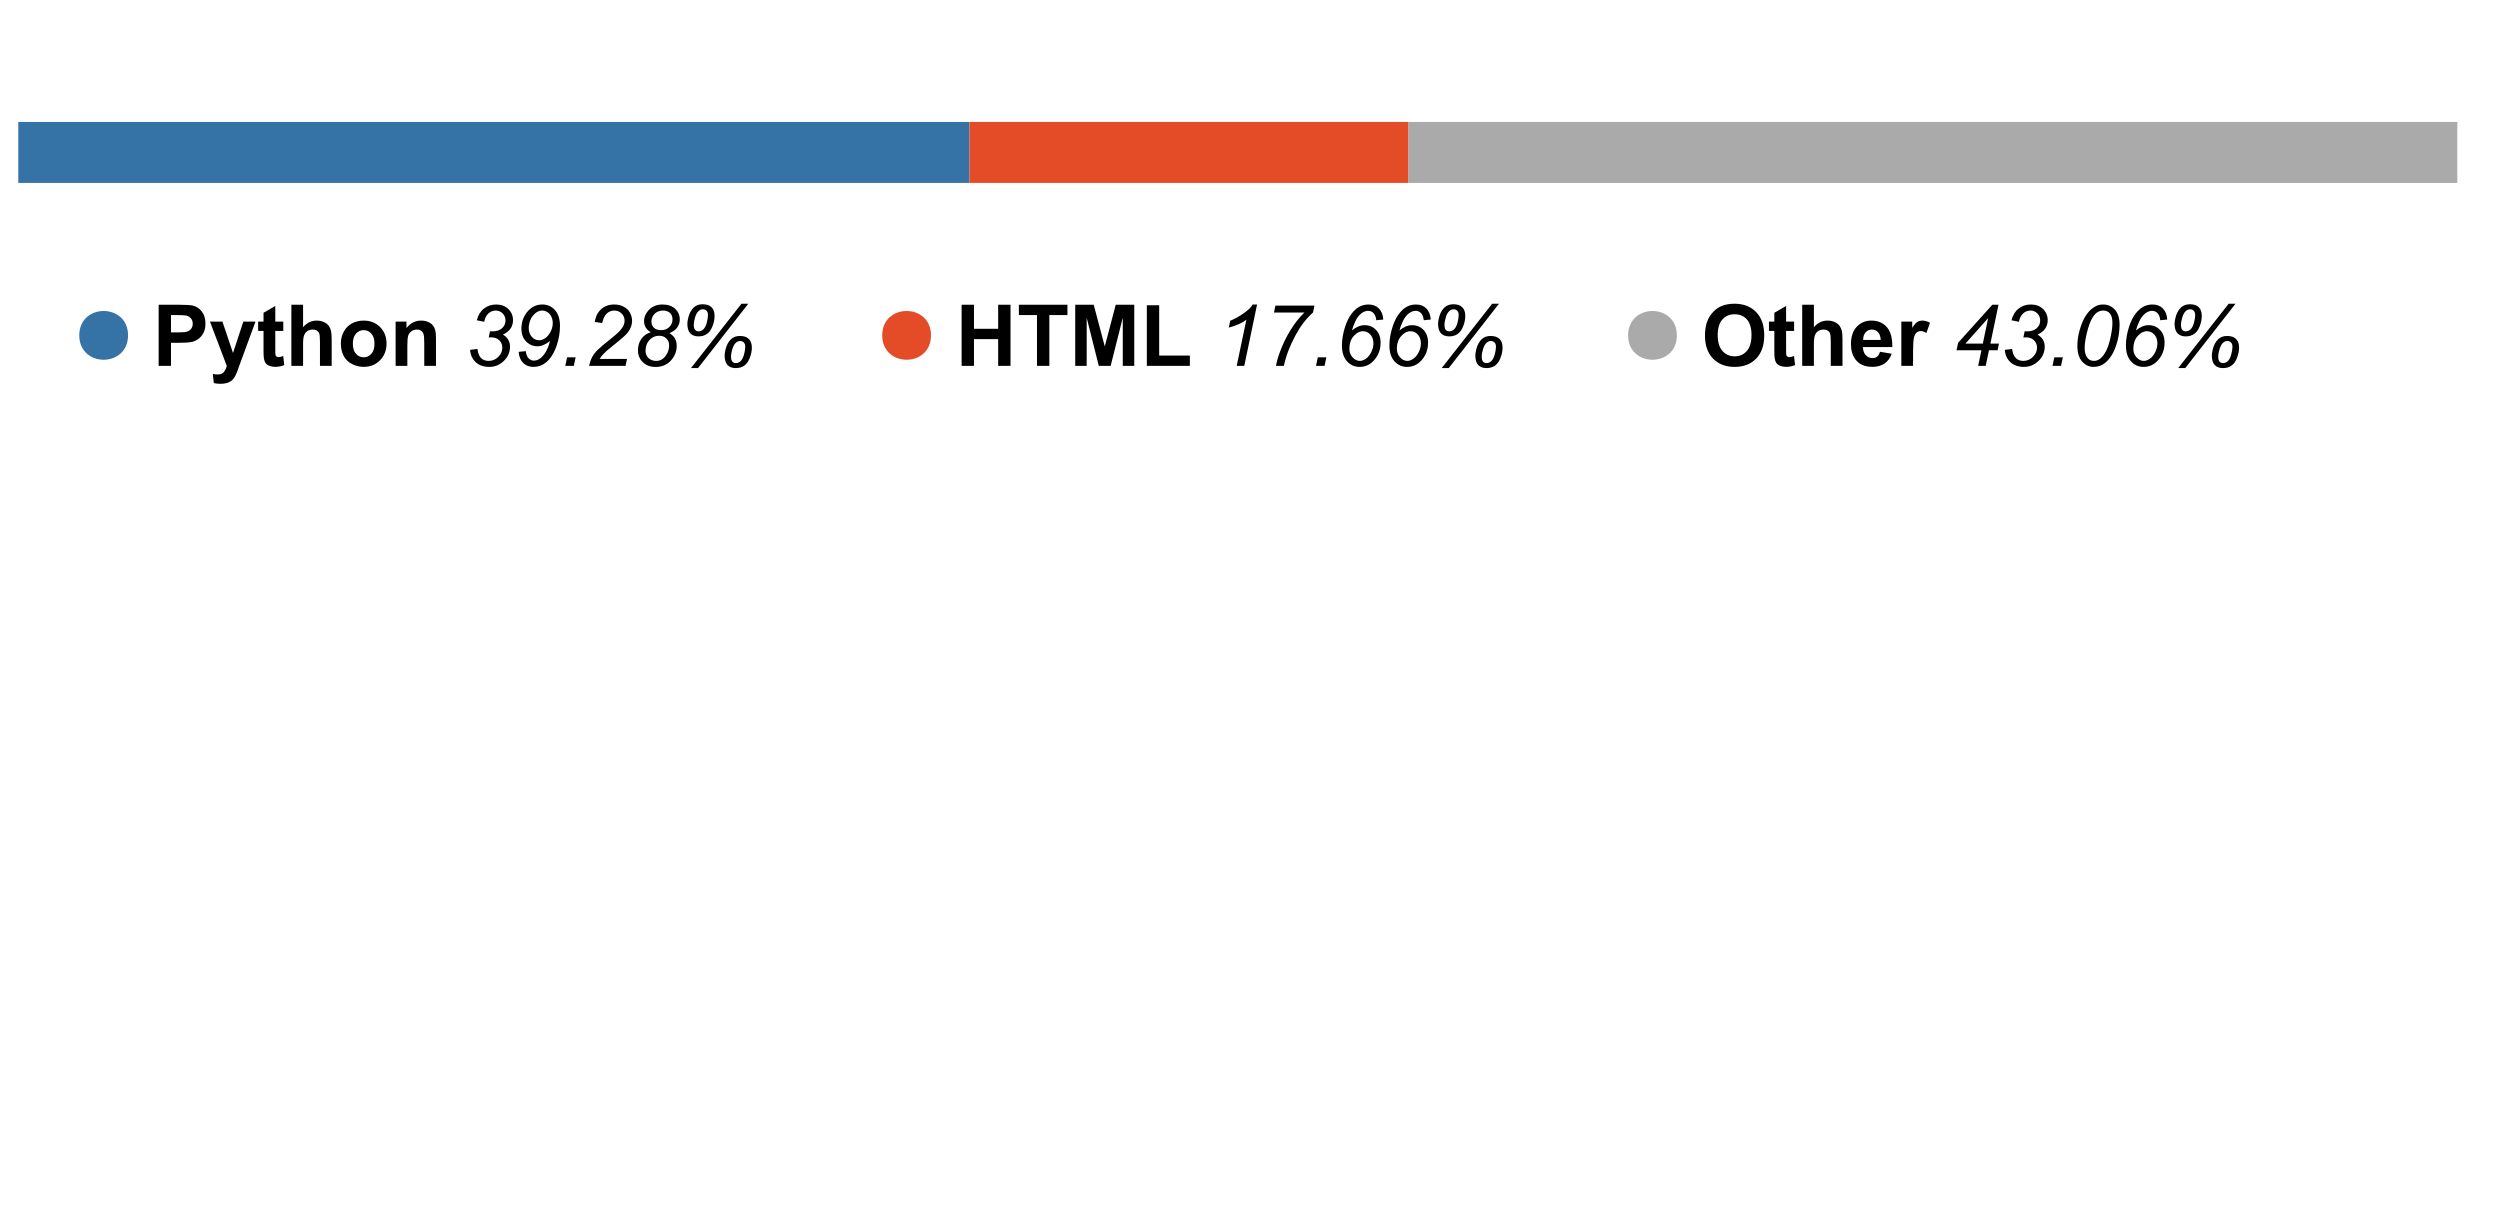
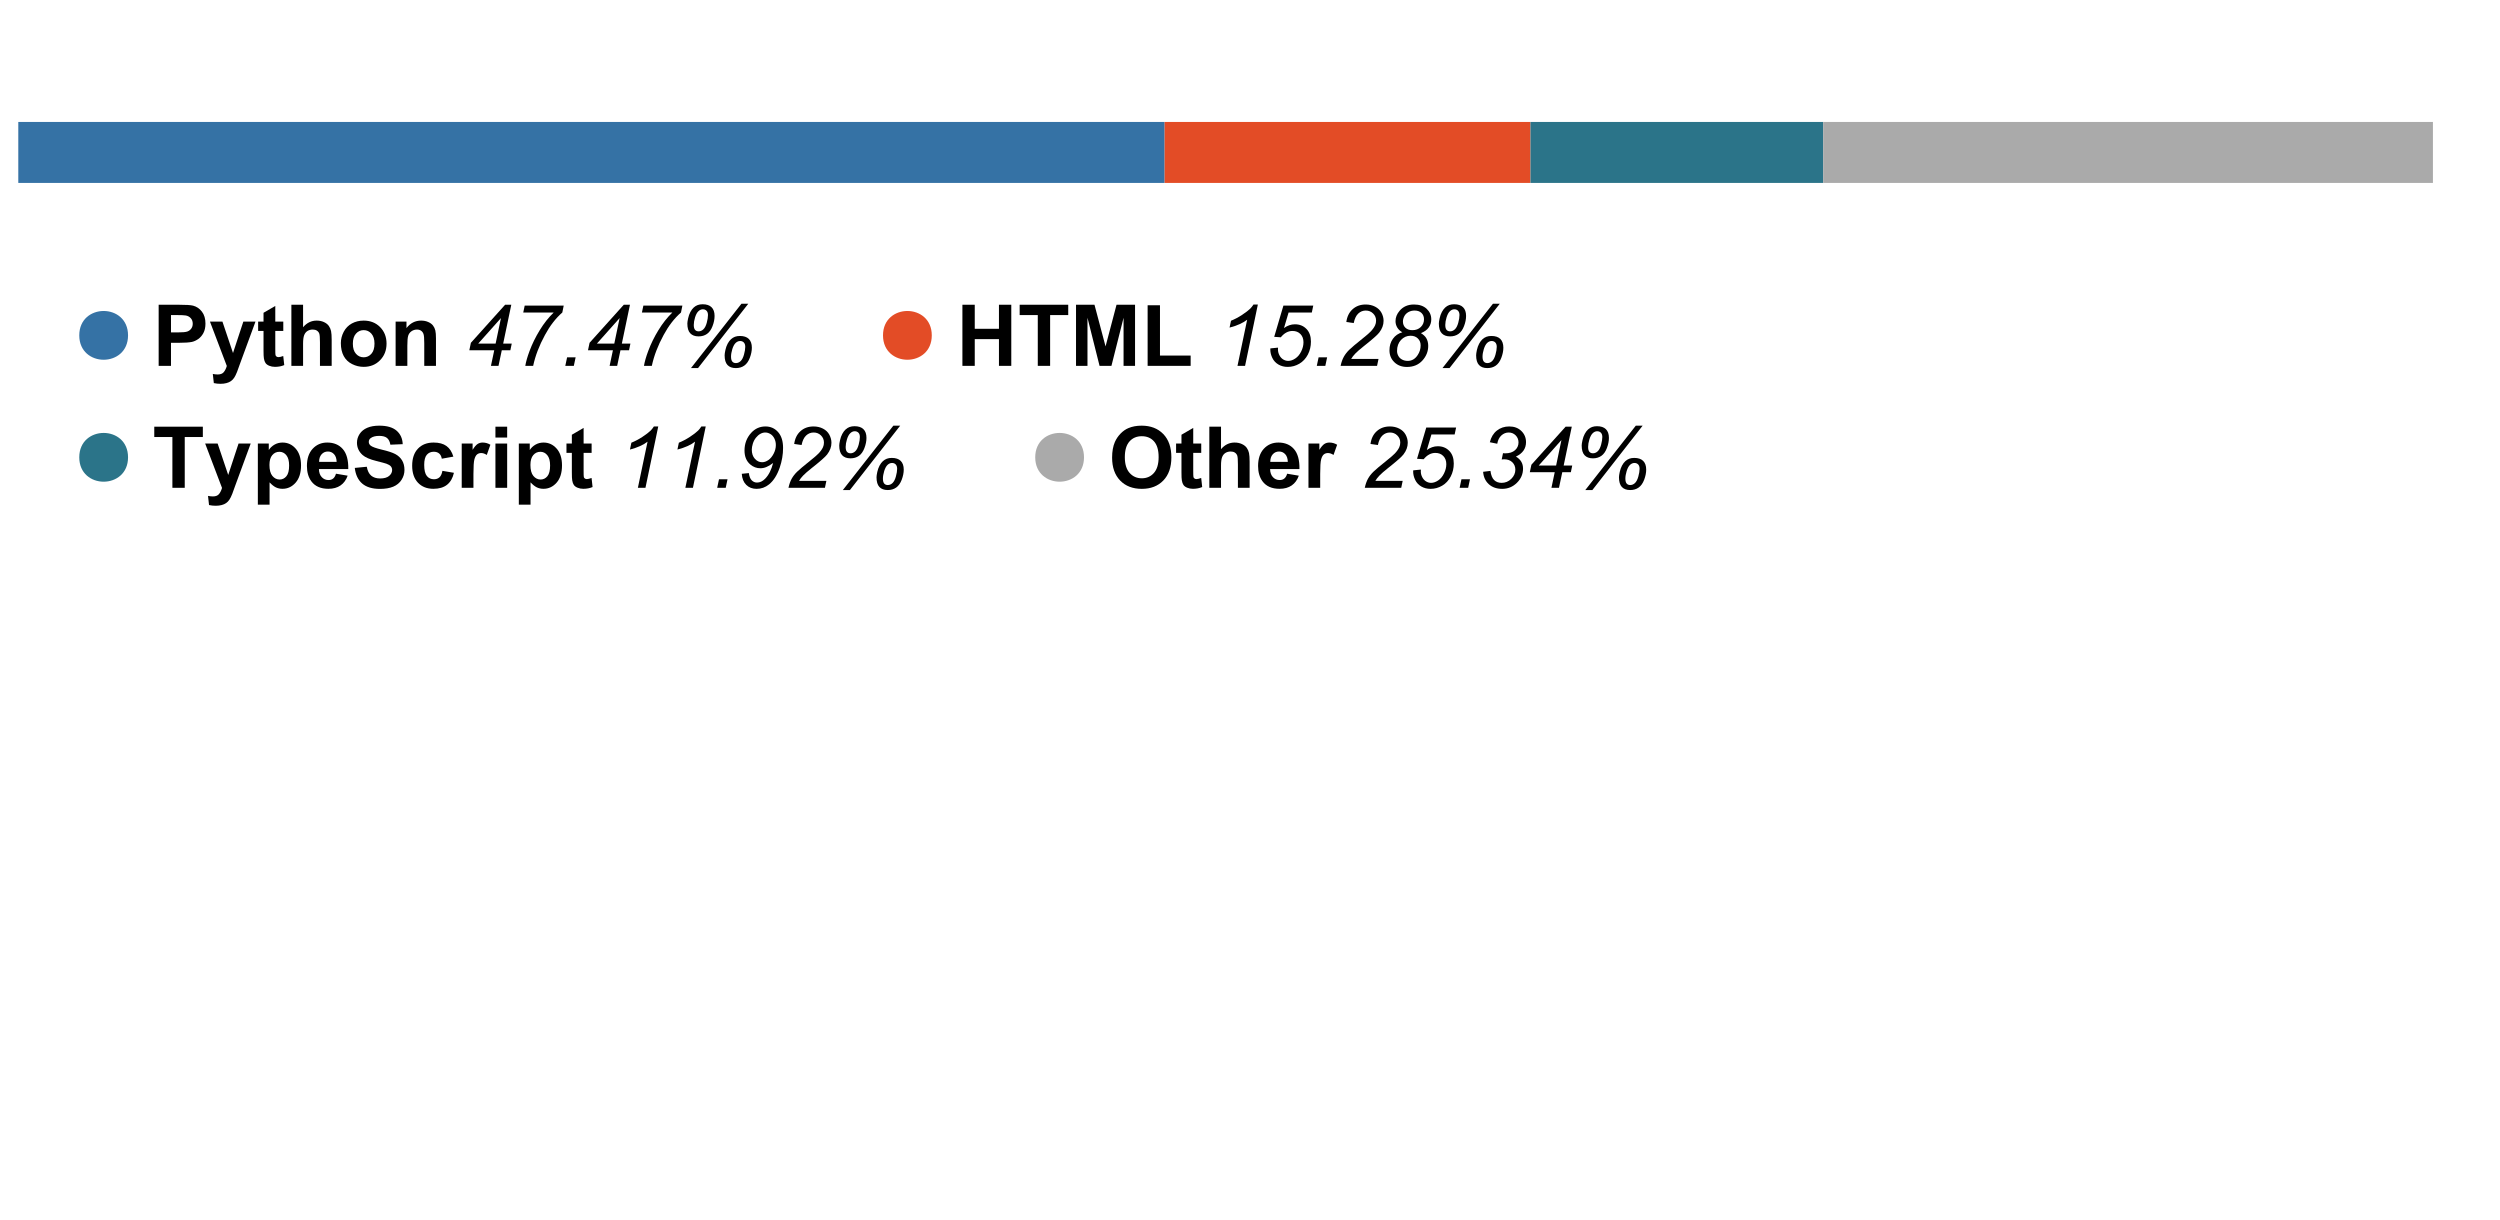
<svg xmlns="http://www.w3.org/2000/svg" xmlns:xlink="http://www.w3.org/1999/xlink" width="410pt" height="200pt" viewBox="0 0 410 200" version="1.1">
  <defs>
    <g>
      <symbol overflow="visible" id="glyph0-0">
        <path style="stroke:none;" d="M 1.75 0 L 1.75 -8.75 L 8.75 -8.75 L 8.75 0 Z M 1.969 -0.219 L 8.531 -0.219 L 8.531 -8.531 L 1.969 -8.531 Z M 1.969 -0.219 " />
      </symbol>
      <symbol overflow="visible" id="glyph0-1">
        <path style="stroke:none;" d="M 1.02 0 L 1.02 -10.023 L 4.266 -10.023 C 5.496 -10.023 6.297 -9.973 6.672 -9.871 C 7.246 -9.719 7.727 -9.395 8.113 -8.891 C 8.5 -8.387 8.695 -7.734 8.695 -6.938 C 8.695 -6.324 8.582 -5.805 8.359 -5.387 C 8.137 -4.969 7.852 -4.637 7.508 -4.398 C 7.164 -4.16 6.816 -4 6.461 -3.922 C 5.977 -3.828 5.277 -3.781 4.359 -3.781 L 3.043 -3.781 L 3.043 0 Z M 3.043 -8.328 L 3.043 -5.484 L 4.148 -5.484 C 4.945 -5.484 5.48 -5.535 5.75 -5.641 C 6.02 -5.746 6.23 -5.91 6.383 -6.133 C 6.535 -6.355 6.609 -6.613 6.609 -6.91 C 6.609 -7.273 6.504 -7.578 6.289 -7.812 C 6.074 -8.051 5.805 -8.199 5.477 -8.258 C 5.234 -8.305 4.75 -8.328 4.02 -8.328 Z M 3.043 -8.328 " />
      </symbol>
      <symbol overflow="visible" id="glyph0-2">
        <path style="stroke:none;" d="M 0.094 -7.258 L 2.141 -7.258 L 3.875 -2.105 L 5.57 -7.258 L 7.562 -7.258 L 4.996 -0.273 L 4.539 0.992 C 4.371 1.414 4.211 1.738 4.059 1.961 C 3.906 2.184 3.73 2.367 3.531 2.504 C 3.332 2.645 3.09 2.754 2.801 2.828 C 2.512 2.906 2.184 2.945 1.82 2.945 C 1.449 2.945 1.086 2.906 0.73 2.828 L 0.562 1.328 C 0.863 1.387 1.133 1.414 1.375 1.414 C 1.82 1.414 2.152 1.285 2.367 1.023 C 2.578 0.762 2.742 0.426 2.859 0.02 Z M 0.094 -7.258 " />
      </symbol>
      <symbol overflow="visible" id="glyph0-3">
        <path style="stroke:none;" d="M 4.336 -7.258 L 4.336 -5.727 L 3.023 -5.727 L 3.023 -2.805 C 3.023 -2.211 3.035 -1.863 3.059 -1.766 C 3.086 -1.668 3.141 -1.59 3.23 -1.523 C 3.32 -1.461 3.426 -1.43 3.555 -1.43 C 3.734 -1.43 3.988 -1.492 4.328 -1.613 L 4.492 -0.125 C 4.047 0.066 3.539 0.164 2.973 0.164 C 2.625 0.164 2.316 0.105 2.039 -0.012 C 1.758 -0.125 1.555 -0.277 1.426 -0.461 C 1.297 -0.645 1.207 -0.895 1.156 -1.211 C 1.113 -1.434 1.094 -1.883 1.094 -2.562 L 1.094 -5.727 L 0.211 -5.727 L 0.211 -7.258 L 1.094 -7.258 L 1.094 -8.703 L 3.023 -9.824 L 3.023 -7.258 Z M 4.336 -7.258 " />
      </symbol>
      <symbol overflow="visible" id="glyph0-4">
        <path style="stroke:none;" d="M 2.918 -10.023 L 2.918 -6.336 C 3.539 -7.062 4.281 -7.422 5.141 -7.422 C 5.582 -7.422 5.98 -7.344 6.336 -7.18 C 6.691 -7.016 6.961 -6.805 7.141 -6.547 C 7.32 -6.293 7.441 -6.012 7.508 -5.703 C 7.574 -5.391 7.609 -4.91 7.609 -4.258 L 7.609 0 L 5.688 0 L 5.688 -3.836 C 5.688 -4.598 5.652 -5.078 5.578 -5.285 C 5.504 -5.488 5.375 -5.652 5.191 -5.773 C 5.008 -5.895 4.777 -5.953 4.5 -5.953 C 4.18 -5.953 3.895 -5.875 3.645 -5.723 C 3.395 -5.566 3.211 -5.332 3.094 -5.02 C 2.977 -4.707 2.918 -4.246 2.918 -3.637 L 2.918 0 L 1 0 L 1 -10.023 Z M 2.918 -10.023 " />
      </symbol>
      <symbol overflow="visible" id="glyph0-5">
        <path style="stroke:none;" d="M 0.562 -3.734 C 0.562 -4.371 0.719 -4.988 1.031 -5.586 C 1.348 -6.184 1.793 -6.637 2.367 -6.953 C 2.945 -7.266 3.59 -7.422 4.301 -7.422 C 5.398 -7.422 6.297 -7.066 7 -6.355 C 7.703 -5.641 8.055 -4.738 8.055 -3.648 C 8.055 -2.551 7.699 -1.641 6.988 -0.918 C 6.281 -0.195 5.391 0.164 4.312 0.164 C 3.648 0.164 3.012 0.016 2.41 -0.289 C 1.805 -0.59 1.348 -1.027 1.031 -1.609 C 0.719 -2.191 0.562 -2.898 0.562 -3.734 Z M 2.531 -3.629 C 2.531 -2.91 2.699 -2.359 3.043 -1.977 C 3.383 -1.594 3.805 -1.402 4.305 -1.402 C 4.809 -1.402 5.227 -1.594 5.566 -1.977 C 5.906 -2.359 6.078 -2.914 6.078 -3.645 C 6.078 -4.355 5.906 -4.902 5.566 -5.285 C 5.227 -5.668 4.809 -5.859 4.305 -5.859 C 3.805 -5.859 3.383 -5.668 3.043 -5.285 C 2.699 -4.902 2.531 -4.352 2.531 -3.629 Z M 2.531 -3.629 " />
      </symbol>
      <symbol overflow="visible" id="glyph0-6">
        <path style="stroke:none;" d="M 7.609 0 L 5.688 0 L 5.688 -3.703 C 5.688 -4.488 5.648 -4.996 5.562 -5.227 C 5.48 -5.457 5.348 -5.637 5.164 -5.762 C 4.98 -5.891 4.758 -5.953 4.5 -5.953 C 4.164 -5.953 3.867 -5.863 3.602 -5.68 C 3.336 -5.5 3.156 -5.258 3.059 -4.957 C 2.961 -4.656 2.914 -4.098 2.914 -3.289 L 2.914 0 L 0.992 0 L 0.992 -7.258 L 2.773 -7.258 L 2.773 -6.195 C 3.406 -7.016 4.207 -7.422 5.168 -7.422 C 5.594 -7.422 5.98 -7.348 6.328 -7.195 C 6.68 -7.043 6.945 -6.848 7.125 -6.609 C 7.305 -6.375 7.434 -6.105 7.504 -5.805 C 7.574 -5.504 7.609 -5.07 7.609 -4.512 Z M 7.609 0 " />
      </symbol>
      <symbol overflow="visible" id="glyph0-7">
        <g>
</g>
      </symbol>
      <symbol overflow="visible" id="glyph0-8">
        <path style="stroke:none;" d="M 1.023 0 L 1.023 -10.023 L 3.047 -10.023 L 3.047 -6.078 L 7.016 -6.078 L 7.016 -10.023 L 9.039 -10.023 L 9.039 0 L 7.016 0 L 7.016 -4.383 L 3.047 -4.383 L 3.047 0 Z M 1.023 0 " />
      </symbol>
      <symbol overflow="visible" id="glyph0-9">
        <path style="stroke:none;" d="M 3.273 0 L 3.273 -8.328 L 0.301 -8.328 L 0.301 -10.023 L 8.266 -10.023 L 8.266 -8.328 L 5.297 -8.328 L 5.297 0 Z M 3.273 0 " />
      </symbol>
      <symbol overflow="visible" id="glyph0-10">
        <path style="stroke:none;" d="M 0.992 0 L 0.992 -10.023 L 4.02 -10.023 L 5.836 -3.188 L 7.637 -10.023 L 10.672 -10.023 L 10.672 0 L 8.789 0 L 8.789 -7.891 L 6.801 0 L 4.852 0 L 2.871 -7.891 L 2.871 0 Z M 0.992 0 " />
      </symbol>
      <symbol overflow="visible" id="glyph0-11">
        <path style="stroke:none;" d="M 1.074 0 L 1.074 -9.938 L 3.098 -9.938 L 3.098 -1.688 L 8.129 -1.688 L 8.129 0 Z M 1.074 0 " />
      </symbol>
      <symbol overflow="visible" id="glyph0-12">
-         <path style="stroke:none;" d="M 0.609 -4.949 C 0.609 -5.969 0.762 -6.828 1.066 -7.52 C 1.293 -8.031 1.605 -8.488 2 -8.895 C 2.395 -9.301 2.824 -9.602 3.297 -9.797 C 3.922 -10.062 4.641 -10.191 5.453 -10.191 C 6.93 -10.191 8.113 -9.734 9 -8.82 C 9.887 -7.902 10.328 -6.629 10.328 -4.996 C 10.328 -3.379 9.891 -2.113 9.008 -1.199 C 8.129 -0.285 6.953 0.172 5.484 0.172 C 3.992 0.172 2.809 -0.285 1.93 -1.191 C 1.047 -2.102 0.609 -3.355 0.609 -4.949 Z M 2.695 -5.016 C 2.695 -3.883 2.957 -3.023 3.48 -2.438 C 4.004 -1.852 4.668 -1.559 5.477 -1.559 C 6.281 -1.559 6.945 -1.848 7.461 -2.43 C 7.977 -3.012 8.238 -3.883 8.238 -5.047 C 8.238 -6.195 7.984 -7.051 7.48 -7.617 C 6.977 -8.18 6.309 -8.461 5.477 -8.461 C 4.641 -8.461 3.969 -8.176 3.461 -7.605 C 2.949 -7.031 2.695 -6.172 2.695 -5.016 Z M 2.695 -5.016 " />
+         <path style="stroke:none;" d="M 0.949 -7.258 L 2.742 -7.258 L 2.742 -6.195 C 2.973 -6.559 3.289 -6.855 3.684 -7.082 C 4.082 -7.309 4.52 -7.422 5.004 -7.422 C 5.848 -7.422 6.562 -7.094 7.148 -6.434 C 7.738 -5.773 8.031 -4.852 8.031 -3.672 C 8.031 -2.461 7.734 -1.516 7.145 -0.844 C 6.551 -0.172 5.832 0.164 4.992 0.164 C 4.59 0.164 4.227 0.086 3.898 -0.074 C 3.574 -0.234 3.23 -0.508 2.871 -0.895 L 2.871 2.762 L 0.949 2.762 Z M 2.852 -3.754 C 2.852 -2.938 3.012 -2.336 3.336 -1.945 C 3.66 -1.555 4.055 -1.359 4.52 -1.359 C 4.965 -1.359 5.336 -1.539 5.633 -1.898 C 5.93 -2.254 6.078 -2.84 6.078 -3.656 C 6.078 -4.418 5.926 -4.984 5.617 -5.352 C 5.312 -5.723 4.938 -5.906 4.484 -5.906 C 4.016 -5.906 3.625 -5.727 3.316 -5.363 C 3.008 -5 2.852 -4.465 2.852 -3.754 Z M 2.852 -3.754 " />
      </symbol>
      <symbol overflow="visible" id="glyph0-13">
        <path style="stroke:none;" d="M 5.211 -2.312 L 7.125 -1.988 C 6.879 -1.289 6.488 -0.754 5.957 -0.387 C 5.426 -0.02 4.762 0.164 3.965 0.164 C 2.703 0.164 1.77 -0.25 1.164 -1.074 C 0.684 -1.734 0.445 -2.566 0.445 -3.574 C 0.445 -4.777 0.758 -5.719 1.387 -6.402 C 2.016 -7.082 2.812 -7.422 3.773 -7.422 C 4.852 -7.422 5.707 -7.066 6.328 -6.355 C 6.953 -5.641 7.254 -4.547 7.227 -3.078 L 2.414 -3.078 C 2.426 -2.508 2.582 -2.062 2.879 -1.746 C 3.176 -1.43 3.543 -1.273 3.984 -1.273 C 4.285 -1.273 4.539 -1.352 4.742 -1.516 C 4.949 -1.68 5.105 -1.945 5.211 -2.312 Z M 5.32 -4.25 C 5.305 -4.809 5.16 -5.23 4.887 -5.52 C 4.613 -5.809 4.281 -5.953 3.891 -5.953 C 3.469 -5.953 3.125 -5.801 2.852 -5.496 C 2.578 -5.191 2.441 -4.777 2.445 -4.25 Z M 5.32 -4.25 " />
      </symbol>
      <symbol overflow="visible" id="glyph0-14">
+         <path style="stroke:none;" d="M 0.508 -3.262 L 2.477 -3.453 C 2.594 -2.793 2.832 -2.305 3.195 -1.996 C 3.559 -1.688 4.047 -1.531 4.664 -1.531 C 5.312 -1.531 5.805 -1.668 6.137 -1.945 C 6.465 -2.219 6.633 -2.543 6.633 -2.914 C 6.633 -3.148 6.562 -3.352 6.422 -3.516 C 6.281 -3.684 6.039 -3.828 5.695 -3.953 C 5.457 -4.035 4.918 -4.18 4.074 -4.391 C 2.988 -4.656 2.227 -4.988 1.789 -5.379 C 1.176 -5.93 0.867 -6.602 0.867 -7.398 C 0.867 -7.906 1.012 -8.383 1.301 -8.828 C 1.59 -9.273 2.008 -9.609 2.555 -9.844 C 3.098 -10.078 3.754 -10.191 4.523 -10.191 C 5.781 -10.191 6.73 -9.918 7.367 -9.367 C 8 -8.812 8.336 -8.078 8.367 -7.156 L 6.344 -7.07 C 6.258 -7.586 6.07 -7.953 5.785 -8.18 C 5.5 -8.406 5.074 -8.516 4.504 -8.516 C 3.918 -8.516 3.457 -8.398 3.125 -8.156 C 2.91 -8 2.805 -7.793 2.805 -7.531 C 2.805 -7.297 2.902 -7.094 3.102 -6.926 C 3.359 -6.711 3.977 -6.488 4.961 -6.254 C 5.945 -6.023 6.676 -5.781 7.148 -5.535 C 7.617 -5.285 7.988 -4.945 8.254 -4.516 C 8.52 -4.086 8.656 -3.551 8.656 -2.918 C 8.656 -2.344 8.496 -1.809 8.176 -1.305 C 7.855 -0.805 7.406 -0.434 6.82 -0.188 C 6.238 0.055 5.512 0.18 4.641 0.18 C 3.375 0.18 2.402 -0.113 1.723 -0.699 C 1.043 -1.285 0.637 -2.141 0.508 -3.262 Z M 0.508 -3.262 " />
+       </symbol>
+       <symbol overflow="visible" id="glyph0-15">
+         <path style="stroke:none;" d="M 7.336 -5.113 L 5.441 -4.773 C 5.379 -5.148 5.234 -5.434 5.008 -5.625 C 4.781 -5.816 4.488 -5.914 4.129 -5.914 C 3.648 -5.914 3.27 -5.746 2.984 -5.418 C 2.699 -5.086 2.555 -4.535 2.555 -3.758 C 2.555 -2.898 2.703 -2.289 2.992 -1.934 C 3.281 -1.578 3.668 -1.402 4.156 -1.402 C 4.52 -1.402 4.82 -1.504 5.051 -1.711 C 5.285 -1.918 5.449 -2.277 5.543 -2.781 L 7.43 -2.461 C 7.234 -1.594 6.859 -0.941 6.305 -0.5 C 5.746 -0.059 5 0.164 4.066 0.164 C 3.004 0.164 2.16 -0.172 1.527 -0.84 C 0.898 -1.512 0.582 -2.438 0.582 -3.625 C 0.582 -4.82 0.898 -5.754 1.531 -6.422 C 2.164 -7.09 3.023 -7.422 4.102 -7.422 C 4.984 -7.422 5.688 -7.234 6.211 -6.852 C 6.734 -6.473 7.105 -5.891 7.336 -5.113 Z M 7.336 -5.113 " />
+       </symbol>
+       <symbol overflow="visible" id="glyph0-16">
        <path style="stroke:none;" d="M 2.844 0 L 0.922 0 L 0.922 -7.258 L 2.707 -7.258 L 2.707 -6.227 C 3.012 -6.715 3.285 -7.035 3.531 -7.191 C 3.773 -7.348 4.051 -7.422 4.359 -7.422 C 4.797 -7.422 5.219 -7.305 5.625 -7.062 L 5.031 -5.387 C 4.707 -5.598 4.406 -5.703 4.129 -5.703 C 3.859 -5.703 3.633 -5.629 3.445 -5.48 C 3.258 -5.332 3.113 -5.062 3.004 -4.676 C 2.898 -4.289 2.844 -3.477 2.844 -2.242 Z M 2.844 0 " />
+       </symbol>
+       <symbol overflow="visible" id="glyph0-17">
+         <path style="stroke:none;" d="M 1.004 -8.242 L 1.004 -10.023 L 2.926 -10.023 L 2.926 -8.242 Z M 1.004 0 L 1.004 -7.258 L 2.926 -7.258 L 2.926 0 Z M 1.004 0 " />
+       </symbol>
+       <symbol overflow="visible" id="glyph0-18">
+         <path style="stroke:none;" d="M 0.609 -4.949 C 0.609 -5.969 0.762 -6.828 1.066 -7.52 C 1.293 -8.031 1.605 -8.488 2 -8.895 C 2.395 -9.301 2.824 -9.602 3.297 -9.797 C 3.922 -10.062 4.641 -10.191 5.453 -10.191 C 6.93 -10.191 8.113 -9.734 9 -8.82 C 9.887 -7.902 10.328 -6.629 10.328 -4.996 C 10.328 -3.379 9.891 -2.113 9.008 -1.199 C 8.129 -0.285 6.953 0.172 5.484 0.172 C 3.992 0.172 2.809 -0.285 1.93 -1.191 C 1.047 -2.102 0.609 -3.355 0.609 -4.949 Z M 2.695 -5.016 C 2.695 -3.883 2.957 -3.023 3.48 -2.438 C 4.004 -1.852 4.668 -1.559 5.477 -1.559 C 6.281 -1.559 6.945 -1.848 7.461 -2.43 C 7.977 -3.012 8.238 -3.883 8.238 -5.047 C 8.238 -6.195 7.984 -7.051 7.48 -7.617 C 6.977 -8.18 6.309 -8.461 5.477 -8.461 C 4.641 -8.461 3.969 -8.176 3.461 -7.605 C 2.949 -7.031 2.695 -6.172 2.695 -5.016 Z M 2.695 -5.016 " />
      </symbol>
      <symbol overflow="visible" id="glyph1-0">
        <path style="stroke:none;" d="M 1.75 0 L 1.75 -8.75 L 8.75 -8.75 L 8.75 0 Z M 1.969 -0.219 L 8.531 -0.219 L 8.531 -8.531 L 1.969 -8.531 Z M 1.969 -0.219 " />
      </symbol>
      <symbol overflow="visible" id="glyph1-1">
-         <path style="stroke:none;" d="M 0.766 -2.625 L 1.969 -2.773 C 2.059 -2.074 2.262 -1.57 2.574 -1.27 C 2.887 -0.965 3.297 -0.812 3.801 -0.812 C 4.41 -0.812 4.938 -1.031 5.383 -1.469 C 5.828 -1.906 6.051 -2.41 6.051 -2.973 C 6.051 -3.465 5.883 -3.871 5.551 -4.195 C 5.219 -4.516 4.773 -4.676 4.211 -4.676 C 4.148 -4.676 4.016 -4.668 3.812 -4.648 L 4.027 -5.68 C 4.145 -5.664 4.258 -5.652 4.367 -5.652 C 5.074 -5.652 5.617 -5.824 6 -6.168 C 6.379 -6.512 6.57 -6.938 6.57 -7.438 C 6.57 -7.898 6.414 -8.285 6.102 -8.602 C 5.789 -8.914 5.406 -9.07 4.957 -9.07 C 4.516 -9.07 4.117 -8.91 3.762 -8.59 C 3.41 -8.27 3.184 -7.812 3.082 -7.227 L 1.867 -7.473 C 2.066 -8.297 2.453 -8.934 3.023 -9.387 C 3.594 -9.836 4.266 -10.062 5.047 -10.062 C 5.867 -10.062 6.531 -9.812 7.039 -9.316 C 7.547 -8.82 7.801 -8.211 7.801 -7.484 C 7.801 -6.957 7.66 -6.496 7.387 -6.102 C 7.109 -5.707 6.695 -5.379 6.145 -5.121 C 6.539 -4.887 6.832 -4.609 7.023 -4.281 C 7.219 -3.953 7.312 -3.574 7.312 -3.152 C 7.312 -2.254 6.977 -1.477 6.305 -0.816 C 5.633 -0.156 4.832 0.172 3.898 0.172 C 2.992 0.172 2.258 -0.082 1.699 -0.59 C 1.141 -1.098 0.828 -1.777 0.766 -2.625 Z M 0.766 -2.625 " />
+         <path style="stroke:none;" d="M 4.184 0 L 4.723 -2.555 L 0.637 -2.555 L 0.895 -3.781 L 6.508 -10.023 L 7.52 -10.023 L 6.188 -3.648 L 7.594 -3.648 L 7.367 -2.555 L 5.961 -2.555 L 5.422 0 Z M 4.949 -3.648 L 5.824 -7.836 L 2.094 -3.648 Z M 4.949 -3.648 " />
      </symbol>
      <symbol overflow="visible" id="glyph1-2">
-         <path style="stroke:none;" d="M 0.945 -2.297 L 2.105 -2.414 C 2.184 -1.852 2.344 -1.453 2.586 -1.219 C 2.828 -0.98 3.113 -0.859 3.445 -0.859 C 3.918 -0.859 4.359 -1.066 4.766 -1.477 C 5.363 -2.078 5.801 -2.941 6.086 -4.066 C 5.672 -3.758 5.301 -3.535 4.98 -3.406 C 4.66 -3.273 4.328 -3.207 3.992 -3.207 C 3.383 -3.207 2.836 -3.41 2.352 -3.82 C 1.715 -4.355 1.395 -5.121 1.395 -6.117 C 1.395 -7.25 1.766 -8.219 2.5 -9.023 C 3.133 -9.715 3.914 -10.062 4.832 -10.062 C 5.664 -10.062 6.352 -9.758 6.898 -9.145 C 7.445 -8.531 7.719 -7.664 7.719 -6.543 C 7.719 -5.453 7.535 -4.379 7.172 -3.316 C 6.738 -2.066 6.152 -1.145 5.414 -0.555 C 4.812 -0.07 4.137 0.172 3.383 0.172 C 2.691 0.172 2.125 -0.043 1.684 -0.477 C 1.246 -0.906 1 -1.512 0.945 -2.297 Z M 2.59 -6.262 C 2.59 -5.633 2.758 -5.133 3.094 -4.758 C 3.43 -4.383 3.824 -4.195 4.285 -4.195 C 4.629 -4.195 4.969 -4.312 5.305 -4.547 C 5.641 -4.777 5.93 -5.125 6.172 -5.59 C 6.414 -6.051 6.535 -6.527 6.535 -7.016 C 6.535 -7.398 6.457 -7.75 6.297 -8.078 C 6.137 -8.406 5.918 -8.656 5.645 -8.82 C 5.367 -8.988 5.09 -9.07 4.805 -9.07 C 4.531 -9.07 4.262 -9 4 -8.852 C 3.734 -8.707 3.488 -8.492 3.266 -8.211 C 3.039 -7.93 2.871 -7.602 2.758 -7.234 C 2.648 -6.867 2.59 -6.543 2.59 -6.262 Z M 2.59 -6.262 " />
+         <path style="stroke:none;" d="M 2.031 0 C 2.141 -0.676 2.371 -1.484 2.727 -2.434 C 3.152 -3.578 3.707 -4.715 4.395 -5.84 C 5.082 -6.969 5.848 -7.938 6.691 -8.75 L 1.695 -8.75 L 1.934 -9.883 L 8.332 -9.883 L 8.102 -8.75 C 7.016 -7.797 6.066 -6.57 5.258 -5.066 C 4.312 -3.328 3.668 -1.641 3.32 0 Z M 2.031 0 " />
      </symbol>
      <symbol overflow="visible" id="glyph1-3">
        <path style="stroke:none;" d="M 0.805 0 L 1.102 -1.402 L 2.5 -1.402 L 2.203 0 Z M 0.805 0 " />
      </symbol>
      <symbol overflow="visible" id="glyph1-4">
+         <path style="stroke:none;" d="M 1.953 0.367 L 10.234 -10.191 L 11.355 -10.191 L 3.109 0.367 Z M 1.359 -6.938 C 1.359 -7.125 1.402 -7.414 1.488 -7.801 C 1.57 -8.188 1.695 -8.535 1.859 -8.84 C 2.023 -9.145 2.207 -9.387 2.406 -9.57 C 2.605 -9.754 2.824 -9.887 3.062 -9.973 C 3.301 -10.059 3.57 -10.102 3.867 -10.102 C 4.512 -10.102 5 -9.941 5.328 -9.613 C 5.66 -9.289 5.824 -8.812 5.824 -8.184 C 5.824 -7.66 5.715 -7.105 5.492 -6.523 C 5.273 -5.938 4.969 -5.512 4.582 -5.238 C 4.199 -4.969 3.738 -4.832 3.199 -4.832 C 2.602 -4.832 2.148 -5.004 1.832 -5.344 C 1.516 -5.684 1.359 -6.215 1.359 -6.938 Z M 2.414 -6.711 C 2.414 -6.328 2.484 -6.059 2.629 -5.898 C 2.773 -5.738 2.965 -5.66 3.207 -5.66 C 3.492 -5.66 3.754 -5.77 3.988 -5.992 C 4.223 -6.211 4.406 -6.57 4.543 -7.062 C 4.676 -7.555 4.742 -7.977 4.742 -8.328 C 4.742 -8.633 4.668 -8.867 4.512 -9.031 C 4.355 -9.195 4.152 -9.277 3.902 -9.277 C 3.641 -9.277 3.395 -9.172 3.172 -8.957 C 2.949 -8.746 2.766 -8.41 2.625 -7.949 C 2.484 -7.488 2.414 -7.078 2.414 -6.711 Z M 7.473 -1.734 C 7.473 -1.922 7.516 -2.211 7.598 -2.598 C 7.684 -2.984 7.805 -3.332 7.969 -3.637 C 8.133 -3.941 8.316 -4.188 8.516 -4.367 C 8.719 -4.551 8.938 -4.684 9.172 -4.773 C 9.41 -4.859 9.68 -4.902 9.98 -4.902 C 10.625 -4.902 11.109 -4.738 11.441 -4.414 C 11.77 -4.086 11.938 -3.609 11.938 -2.98 C 11.938 -2.457 11.824 -1.902 11.605 -1.32 C 11.383 -0.734 11.078 -0.309 10.695 -0.039 C 10.309 0.234 9.848 0.367 9.312 0.367 C 8.715 0.367 8.258 0.199 7.945 -0.137 C 7.629 -0.473 7.473 -1.008 7.473 -1.734 Z M 8.523 -1.504 C 8.523 -1.125 8.598 -0.855 8.738 -0.695 C 8.883 -0.531 9.074 -0.453 9.316 -0.453 C 9.605 -0.453 9.863 -0.562 10.098 -0.781 C 10.328 -1.004 10.516 -1.359 10.648 -1.848 C 10.785 -2.34 10.855 -2.762 10.855 -3.117 C 10.855 -3.426 10.777 -3.664 10.625 -3.828 C 10.469 -3.992 10.266 -4.074 10.016 -4.074 C 9.75 -4.074 9.508 -3.969 9.281 -3.758 C 9.059 -3.547 8.879 -3.207 8.734 -2.75 C 8.594 -2.289 8.523 -1.875 8.523 -1.504 Z M 8.523 -1.504 " />
+       </symbol>
+       <symbol overflow="visible" id="glyph1-5">
+         <path style="stroke:none;" d="M 3.371 0 L 4.957 -7.566 C 4.273 -7.031 3.312 -6.598 2.07 -6.273 L 2.305 -7.398 C 2.918 -7.645 3.527 -7.965 4.125 -8.359 C 4.727 -8.758 5.176 -9.102 5.477 -9.398 C 5.656 -9.582 5.832 -9.805 5.996 -10.062 L 6.711 -10.062 L 4.613 0 Z M 3.371 0 " />
+       </symbol>
+       <symbol overflow="visible" id="glyph1-6">
+         <path style="stroke:none;" d="M 0.977 -2.863 L 2.234 -2.988 C 2.227 -2.809 2.223 -2.703 2.223 -2.664 C 2.223 -2.363 2.297 -2.062 2.449 -1.758 C 2.602 -1.453 2.812 -1.219 3.074 -1.055 C 3.336 -0.895 3.613 -0.812 3.902 -0.812 C 4.285 -0.812 4.676 -0.945 5.07 -1.211 C 5.469 -1.477 5.789 -1.859 6.035 -2.367 C 6.281 -2.871 6.406 -3.371 6.406 -3.867 C 6.406 -4.43 6.238 -4.879 5.91 -5.215 C 5.578 -5.555 5.145 -5.723 4.609 -5.723 C 4.25 -5.723 3.906 -5.637 3.586 -5.461 C 3.266 -5.289 2.965 -5.027 2.688 -4.684 L 1.605 -4.758 L 3.117 -9.883 L 8.012 -9.883 L 7.773 -8.75 L 3.965 -8.75 L 3.211 -6.199 C 3.496 -6.406 3.785 -6.559 4.086 -6.66 C 4.383 -6.766 4.688 -6.816 5.004 -6.816 C 5.77 -6.816 6.398 -6.562 6.891 -6.055 C 7.383 -5.551 7.629 -4.859 7.629 -3.977 C 7.629 -3.207 7.461 -2.5 7.125 -1.848 C 6.785 -1.199 6.32 -0.699 5.73 -0.352 C 5.141 -0.004 4.504 0.172 3.82 0.172 C 3.246 0.172 2.738 0.039 2.297 -0.219 C 1.855 -0.477 1.523 -0.836 1.301 -1.293 C 1.082 -1.75 0.969 -2.203 0.969 -2.66 C 0.969 -2.703 0.973 -2.773 0.977 -2.863 Z M 0.977 -2.863 " />
+       </symbol>
+       <symbol overflow="visible" id="glyph1-7">
        <path style="stroke:none;" d="M 0.82 0 C 0.949 -0.598 1.125 -1.098 1.352 -1.5 C 1.578 -1.902 1.875 -2.285 2.25 -2.648 C 2.625 -3.012 3.344 -3.617 4.41 -4.469 C 5.055 -4.984 5.5 -5.367 5.734 -5.613 C 6.078 -5.969 6.324 -6.316 6.48 -6.656 C 6.586 -6.891 6.637 -7.145 6.637 -7.418 C 6.637 -7.879 6.477 -8.27 6.148 -8.59 C 5.824 -8.91 5.422 -9.07 4.949 -9.07 C 4.48 -9.07 4.07 -8.91 3.719 -8.582 C 3.367 -8.258 3.117 -7.734 2.969 -7.016 L 1.758 -7.191 C 1.875 -8.078 2.219 -8.781 2.793 -9.293 C 3.363 -9.805 4.078 -10.062 4.93 -10.062 C 5.5 -10.062 6.016 -9.945 6.477 -9.707 C 6.938 -9.469 7.289 -9.137 7.52 -8.711 C 7.75 -8.281 7.867 -7.84 7.867 -7.383 C 7.867 -6.719 7.633 -6.078 7.156 -5.461 C 6.867 -5.078 6.008 -4.324 4.586 -3.199 C 3.977 -2.715 3.523 -2.32 3.223 -2.008 C 2.926 -1.699 2.699 -1.406 2.551 -1.133 L 7.035 -1.133 L 6.797 0 Z M 0.82 0 " />
      </symbol>
-       <symbol overflow="visible" id="glyph1-5">
+       <symbol overflow="visible" id="glyph1-8">
        <path style="stroke:none;" d="M 3.156 -5.508 C 2.785 -5.715 2.504 -5.977 2.316 -6.301 C 2.129 -6.621 2.039 -6.965 2.039 -7.336 C 2.039 -7.941 2.258 -8.5 2.695 -9.016 C 3.277 -9.715 4.066 -10.062 5.066 -10.062 C 5.945 -10.062 6.637 -9.828 7.145 -9.355 C 7.648 -8.883 7.902 -8.305 7.902 -7.621 C 7.902 -7.133 7.766 -6.695 7.492 -6.305 C 7.219 -5.91 6.789 -5.598 6.207 -5.367 C 6.609 -5.117 6.895 -4.848 7.07 -4.566 C 7.293 -4.195 7.402 -3.766 7.402 -3.273 C 7.402 -2.375 7.086 -1.578 6.449 -0.875 C 5.812 -0.172 4.969 0.18 3.91 0.18 C 3.066 0.18 2.379 -0.082 1.844 -0.602 C 1.312 -1.121 1.047 -1.77 1.047 -2.551 C 1.047 -3.285 1.234 -3.914 1.613 -4.441 C 1.992 -4.969 2.508 -5.324 3.156 -5.508 Z M 3.254 -7.281 C 3.254 -6.852 3.391 -6.508 3.668 -6.246 C 3.945 -5.984 4.324 -5.852 4.805 -5.852 C 5.371 -5.852 5.828 -6.023 6.184 -6.367 C 6.535 -6.711 6.711 -7.133 6.711 -7.637 C 6.711 -8.059 6.574 -8.406 6.301 -8.672 C 6.023 -8.938 5.645 -9.07 5.16 -9.07 C 4.797 -9.07 4.461 -8.988 4.156 -8.82 C 3.852 -8.648 3.625 -8.422 3.477 -8.133 C 3.328 -7.844 3.254 -7.559 3.254 -7.281 Z M 2.289 -2.445 C 2.289 -2.168 2.355 -1.902 2.492 -1.648 C 2.625 -1.391 2.828 -1.188 3.102 -1.039 C 3.375 -0.891 3.688 -0.812 4.039 -0.812 C 4.711 -0.812 5.254 -1.129 5.668 -1.758 C 5.996 -2.25 6.16 -2.781 6.16 -3.352 C 6.16 -3.816 6.008 -4.195 5.703 -4.492 C 5.402 -4.789 5.004 -4.938 4.512 -4.938 C 3.891 -4.938 3.367 -4.707 2.938 -4.246 C 2.508 -3.785 2.289 -3.188 2.289 -2.445 Z M 2.289 -2.445 " />
      </symbol>
-       <symbol overflow="visible" id="glyph1-6">
-         <path style="stroke:none;" d="M 1.953 0.367 L 10.234 -10.191 L 11.355 -10.191 L 3.109 0.367 Z M 1.359 -6.938 C 1.359 -7.125 1.402 -7.414 1.488 -7.801 C 1.57 -8.188 1.695 -8.535 1.859 -8.84 C 2.023 -9.145 2.207 -9.387 2.406 -9.57 C 2.605 -9.754 2.824 -9.887 3.062 -9.973 C 3.301 -10.059 3.57 -10.102 3.867 -10.102 C 4.512 -10.102 5 -9.941 5.328 -9.613 C 5.66 -9.289 5.824 -8.812 5.824 -8.184 C 5.824 -7.66 5.715 -7.105 5.492 -6.523 C 5.273 -5.938 4.969 -5.512 4.582 -5.238 C 4.199 -4.969 3.738 -4.832 3.199 -4.832 C 2.602 -4.832 2.148 -5.004 1.832 -5.344 C 1.516 -5.684 1.359 -6.215 1.359 -6.938 Z M 2.414 -6.711 C 2.414 -6.328 2.484 -6.059 2.629 -5.898 C 2.773 -5.738 2.965 -5.66 3.207 -5.66 C 3.492 -5.66 3.754 -5.77 3.988 -5.992 C 4.223 -6.211 4.406 -6.57 4.543 -7.062 C 4.676 -7.555 4.742 -7.977 4.742 -8.328 C 4.742 -8.633 4.668 -8.867 4.512 -9.031 C 4.355 -9.195 4.152 -9.277 3.902 -9.277 C 3.641 -9.277 3.395 -9.172 3.172 -8.957 C 2.949 -8.746 2.766 -8.41 2.625 -7.949 C 2.484 -7.488 2.414 -7.078 2.414 -6.711 Z M 7.473 -1.734 C 7.473 -1.922 7.516 -2.211 7.598 -2.598 C 7.684 -2.984 7.805 -3.332 7.969 -3.637 C 8.133 -3.941 8.316 -4.188 8.516 -4.367 C 8.719 -4.551 8.938 -4.684 9.172 -4.773 C 9.41 -4.859 9.68 -4.902 9.98 -4.902 C 10.625 -4.902 11.109 -4.738 11.441 -4.414 C 11.77 -4.086 11.938 -3.609 11.938 -2.98 C 11.938 -2.457 11.824 -1.902 11.605 -1.32 C 11.383 -0.734 11.078 -0.309 10.695 -0.039 C 10.309 0.234 9.848 0.367 9.312 0.367 C 8.715 0.367 8.258 0.199 7.945 -0.137 C 7.629 -0.473 7.473 -1.008 7.473 -1.734 Z M 8.523 -1.504 C 8.523 -1.125 8.598 -0.855 8.738 -0.695 C 8.883 -0.531 9.074 -0.453 9.316 -0.453 C 9.605 -0.453 9.863 -0.562 10.098 -0.781 C 10.328 -1.004 10.516 -1.359 10.648 -1.848 C 10.785 -2.34 10.855 -2.762 10.855 -3.117 C 10.855 -3.426 10.777 -3.664 10.625 -3.828 C 10.469 -3.992 10.266 -4.074 10.016 -4.074 C 9.75 -4.074 9.508 -3.969 9.281 -3.758 C 9.059 -3.547 8.879 -3.207 8.734 -2.75 C 8.594 -2.289 8.523 -1.875 8.523 -1.504 Z M 8.523 -1.504 " />
-       </symbol>
-       <symbol overflow="visible" id="glyph1-7">
-         <path style="stroke:none;" d="M 3.371 0 L 4.957 -7.566 C 4.273 -7.031 3.312 -6.598 2.07 -6.273 L 2.305 -7.398 C 2.918 -7.645 3.527 -7.965 4.125 -8.359 C 4.727 -8.758 5.176 -9.102 5.477 -9.398 C 5.656 -9.582 5.832 -9.805 5.996 -10.062 L 6.711 -10.062 L 4.613 0 Z M 3.371 0 " />
-       </symbol>
-       <symbol overflow="visible" id="glyph1-8">
-         <path style="stroke:none;" d="M 2.031 0 C 2.141 -0.676 2.371 -1.484 2.727 -2.434 C 3.152 -3.578 3.707 -4.715 4.395 -5.84 C 5.082 -6.969 5.848 -7.938 6.691 -8.75 L 1.695 -8.75 L 1.934 -9.883 L 8.332 -9.883 L 8.102 -8.75 C 7.016 -7.797 6.066 -6.57 5.258 -5.066 C 4.312 -3.328 3.668 -1.641 3.32 0 Z M 2.031 0 " />
-       </symbol>
      <symbol overflow="visible" id="glyph1-9">
-         <path style="stroke:none;" d="M 2.816 -5.812 C 3.164 -6.098 3.508 -6.312 3.852 -6.457 C 4.195 -6.602 4.535 -6.672 4.875 -6.672 C 5.637 -6.672 6.266 -6.414 6.762 -5.891 C 7.258 -5.371 7.508 -4.672 7.508 -3.793 C 7.508 -2.66 7.137 -1.688 6.398 -0.875 C 5.762 -0.18 4.984 0.172 4.074 0.172 C 3.246 0.172 2.555 -0.133 2 -0.742 C 1.445 -1.352 1.168 -2.219 1.168 -3.344 C 1.168 -4.352 1.348 -5.391 1.703 -6.469 C 1.977 -7.293 2.312 -7.973 2.719 -8.508 C 3.121 -9.043 3.551 -9.438 4.004 -9.688 C 4.457 -9.938 4.969 -10.062 5.539 -10.062 C 6.223 -10.062 6.777 -9.848 7.211 -9.422 C 7.645 -8.996 7.891 -8.387 7.949 -7.594 L 6.801 -7.484 C 6.738 -8.027 6.586 -8.418 6.34 -8.66 C 6.098 -8.902 5.801 -9.023 5.449 -9.023 C 5.078 -9.023 4.707 -8.879 4.336 -8.594 C 3.961 -8.305 3.641 -7.879 3.371 -7.316 C 3.102 -6.754 2.918 -6.254 2.816 -5.812 Z M 2.387 -2.816 C 2.387 -2.25 2.562 -1.777 2.914 -1.391 C 3.266 -1.008 3.66 -0.812 4.102 -0.812 C 4.41 -0.812 4.738 -0.93 5.086 -1.164 C 5.434 -1.398 5.727 -1.758 5.969 -2.234 C 6.211 -2.715 6.328 -3.191 6.328 -3.664 C 6.328 -4.273 6.164 -4.762 5.828 -5.129 C 5.492 -5.496 5.09 -5.68 4.613 -5.68 C 4.066 -5.68 3.559 -5.414 3.09 -4.879 C 2.621 -4.344 2.387 -3.656 2.387 -2.816 Z M 2.387 -2.816 " />
+         <path style="stroke:none;" d="M 0.945 -2.297 L 2.105 -2.414 C 2.184 -1.852 2.344 -1.453 2.586 -1.219 C 2.828 -0.98 3.113 -0.859 3.445 -0.859 C 3.918 -0.859 4.359 -1.066 4.766 -1.477 C 5.363 -2.078 5.801 -2.941 6.086 -4.066 C 5.672 -3.758 5.301 -3.535 4.98 -3.406 C 4.66 -3.273 4.328 -3.207 3.992 -3.207 C 3.383 -3.207 2.836 -3.41 2.352 -3.82 C 1.715 -4.355 1.395 -5.121 1.395 -6.117 C 1.395 -7.25 1.766 -8.219 2.5 -9.023 C 3.133 -9.715 3.914 -10.062 4.832 -10.062 C 5.664 -10.062 6.352 -9.758 6.898 -9.145 C 7.445 -8.531 7.719 -7.664 7.719 -6.543 C 7.719 -5.453 7.535 -4.379 7.172 -3.316 C 6.738 -2.066 6.152 -1.145 5.414 -0.555 C 4.812 -0.07 4.137 0.172 3.383 0.172 C 2.691 0.172 2.125 -0.043 1.684 -0.477 C 1.246 -0.906 1 -1.512 0.945 -2.297 Z M 2.59 -6.262 C 2.59 -5.633 2.758 -5.133 3.094 -4.758 C 3.43 -4.383 3.824 -4.195 4.285 -4.195 C 4.629 -4.195 4.969 -4.312 5.305 -4.547 C 5.641 -4.777 5.93 -5.125 6.172 -5.59 C 6.414 -6.051 6.535 -6.527 6.535 -7.016 C 6.535 -7.398 6.457 -7.75 6.297 -8.078 C 6.137 -8.406 5.918 -8.656 5.645 -8.82 C 5.367 -8.988 5.09 -9.07 4.805 -9.07 C 4.531 -9.07 4.262 -9 4 -8.852 C 3.734 -8.707 3.488 -8.492 3.266 -8.211 C 3.039 -7.93 2.871 -7.602 2.758 -7.234 C 2.648 -6.867 2.59 -6.543 2.59 -6.262 Z M 2.59 -6.262 " />
      </symbol>
      <symbol overflow="visible" id="glyph1-10">
-         <path style="stroke:none;" d="M 4.184 0 L 4.723 -2.555 L 0.637 -2.555 L 0.895 -3.781 L 6.508 -10.023 L 7.52 -10.023 L 6.188 -3.648 L 7.594 -3.648 L 7.367 -2.555 L 5.961 -2.555 L 5.422 0 Z M 4.949 -3.648 L 5.824 -7.836 L 2.094 -3.648 Z M 4.949 -3.648 " />
-       </symbol>
-       <symbol overflow="visible" id="glyph1-11">
-         <path style="stroke:none;" d="M 0.992 -3.289 C 0.992 -4.137 1.117 -4.996 1.371 -5.871 C 1.625 -6.746 1.906 -7.445 2.215 -7.969 C 2.523 -8.492 2.848 -8.906 3.18 -9.203 C 3.512 -9.5 3.84 -9.715 4.16 -9.855 C 4.48 -9.992 4.836 -10.062 5.23 -10.062 C 5.996 -10.062 6.633 -9.777 7.148 -9.207 C 7.66 -8.637 7.914 -7.816 7.914 -6.742 C 7.914 -5.633 7.738 -4.535 7.383 -3.453 C 6.965 -2.168 6.379 -1.203 5.633 -0.562 C 5.059 -0.074 4.406 0.172 3.672 0.172 C 2.918 0.172 2.285 -0.125 1.766 -0.715 C 1.25 -1.305 0.992 -2.164 0.992 -3.289 Z M 2.188 -2.973 C 2.188 -2.359 2.289 -1.879 2.496 -1.531 C 2.773 -1.055 3.188 -0.812 3.734 -0.812 C 4.211 -0.812 4.645 -1.031 5.039 -1.461 C 5.602 -2.074 6.027 -2.969 6.312 -4.145 C 6.598 -5.324 6.742 -6.285 6.742 -7.035 C 6.742 -7.754 6.602 -8.273 6.328 -8.594 C 6.051 -8.914 5.688 -9.07 5.234 -9.07 C 4.906 -9.07 4.602 -8.988 4.316 -8.82 C 4.031 -8.648 3.758 -8.359 3.5 -7.949 C 3.133 -7.371 2.809 -6.504 2.535 -5.352 C 2.305 -4.367 2.188 -3.574 2.188 -2.973 Z M 2.188 -2.973 " />
+         <path style="stroke:none;" d="M 0.766 -2.625 L 1.969 -2.773 C 2.059 -2.074 2.262 -1.57 2.574 -1.27 C 2.887 -0.965 3.297 -0.812 3.801 -0.812 C 4.41 -0.812 4.938 -1.031 5.383 -1.469 C 5.828 -1.906 6.051 -2.41 6.051 -2.973 C 6.051 -3.465 5.883 -3.871 5.551 -4.195 C 5.219 -4.516 4.773 -4.676 4.211 -4.676 C 4.148 -4.676 4.016 -4.668 3.812 -4.648 L 4.027 -5.68 C 4.145 -5.664 4.258 -5.652 4.367 -5.652 C 5.074 -5.652 5.617 -5.824 6 -6.168 C 6.379 -6.512 6.57 -6.938 6.57 -7.438 C 6.57 -7.898 6.414 -8.285 6.102 -8.602 C 5.789 -8.914 5.406 -9.07 4.957 -9.07 C 4.516 -9.07 4.117 -8.91 3.762 -8.59 C 3.41 -8.27 3.184 -7.812 3.082 -7.227 L 1.867 -7.473 C 2.066 -8.297 2.453 -8.934 3.023 -9.387 C 3.594 -9.836 4.266 -10.062 5.047 -10.062 C 5.867 -10.062 6.531 -9.812 7.039 -9.316 C 7.547 -8.82 7.801 -8.211 7.801 -7.484 C 7.801 -6.957 7.66 -6.496 7.387 -6.102 C 7.109 -5.707 6.695 -5.379 6.145 -5.121 C 6.539 -4.887 6.832 -4.609 7.023 -4.281 C 7.219 -3.953 7.312 -3.574 7.312 -3.152 C 7.312 -2.254 6.977 -1.477 6.305 -0.816 C 5.633 -0.156 4.832 0.172 3.898 0.172 C 2.992 0.172 2.258 -0.082 1.699 -0.59 C 1.141 -1.098 0.828 -1.777 0.766 -2.625 Z M 0.766 -2.625 " />
      </symbol>
    </g>
  </defs>
  <g id="surface1">
-     <path style=" stroke:none;fill-rule:nonzero;fill:rgb(20.784%,44.706%,64.706%);fill-opacity:1;" d="M 3 20 L 159 20 L 159 30 L 3 30 Z M 3 20 " />
+     <path style=" stroke:none;fill-rule:nonzero;fill:rgb(20.784%,44.706%,64.706%);fill-opacity:1;" d="M 3 20 L 191 20 L 191 30 L 3 30 Z M 3 20 " />
    <path style=" stroke:none;fill-rule:nonzero;fill:rgb(20.784%,44.706%,64.706%);fill-opacity:1;" d="M 21 55 C 21 60.332 13 60.332 13 55 C 13 49.668 21 49.668 21 55 " />
    <g style="fill:rgb(0%,0%,0%);fill-opacity:1;">
      <use xlink:href="#glyph0-1" x="25" y="60" />
      <use xlink:href="#glyph0-2" x="34.338" y="60" />
      <use xlink:href="#glyph0-3" x="42.124" y="60" />
      <use xlink:href="#glyph0-4" x="46.786" y="60" />
      <use xlink:href="#glyph0-5" x="55.338" y="60" />
      <use xlink:href="#glyph0-6" x="63.89" y="60" />
      <use xlink:href="#glyph0-7" x="72.441" y="60" />
    </g>
    <g style="fill:rgb(0%,0%,0%);fill-opacity:1;">
      <use xlink:href="#glyph1-1" x="76.332" y="60" />
      <use xlink:href="#glyph1-2" x="84.118" y="60" />
      <use xlink:href="#glyph1-3" x="91.904" y="60" />
-       <use xlink:href="#glyph1-4" x="95.794" y="60" />
-       <use xlink:href="#glyph1-5" x="103.58" y="60" />
-       <use xlink:href="#glyph1-6" x="111.366" y="60" />
+       <use xlink:href="#glyph1-1" x="95.794" y="60" />
+       <use xlink:href="#glyph1-2" x="103.58" y="60" />
+       <use xlink:href="#glyph1-4" x="111.366" y="60" />
    </g>
-     <path style=" stroke:none;fill-rule:nonzero;fill:rgb(89.02%,29.804%,14.902%);fill-opacity:1;" d="M 159 20 L 231 20 L 231 30 L 159 30 Z M 159 20 " />
-     <path style=" stroke:none;fill-rule:nonzero;fill:rgb(89.02%,29.804%,14.902%);fill-opacity:1;" d="M 152.684 55 C 152.684 60.332 144.684 60.332 144.684 55 C 144.684 49.668 152.684 49.668 152.684 55 " />
+     <path style=" stroke:none;fill-rule:nonzero;fill:rgb(89.02%,29.804%,14.902%);fill-opacity:1;" d="M 191 20 L 251 20 L 251 30 L 191 30 Z M 191 20 " />
+     <path style=" stroke:none;fill-rule:nonzero;fill:rgb(89.02%,29.804%,14.902%);fill-opacity:1;" d="M 152.812 55 C 152.812 60.332 144.812 60.332 144.812 55 C 144.812 49.668 152.812 49.668 152.812 55 " />
    <g style="fill:rgb(0%,0%,0%);fill-opacity:1;">
-       <use xlink:href="#glyph0-8" x="156.684" y="60" />
-       <use xlink:href="#glyph0-9" x="166.794" y="60" />
-       <use xlink:href="#glyph0-10" x="175.346" y="60" />
-       <use xlink:href="#glyph0-11" x="187.008" y="60" />
-       <use xlink:href="#glyph0-7" x="195.56" y="60" />
+       <use xlink:href="#glyph0-8" x="156.812" y="60" />
+       <use xlink:href="#glyph0-9" x="166.923" y="60" />
+       <use xlink:href="#glyph0-10" x="175.475" y="60" />
+       <use xlink:href="#glyph0-11" x="187.137" y="60" />
+       <use xlink:href="#glyph0-7" x="195.688" y="60" />
    </g>
    <g style="fill:rgb(0%,0%,0%);fill-opacity:1;">
-       <use xlink:href="#glyph1-7" x="199.449" y="60" />
-       <use xlink:href="#glyph1-8" x="207.235" y="60" />
-       <use xlink:href="#glyph1-3" x="215.021" y="60" />
-       <use xlink:href="#glyph1-9" x="218.911" y="60" />
-       <use xlink:href="#glyph1-9" x="226.697" y="60" />
-       <use xlink:href="#glyph1-6" x="234.483" y="60" />
+       <use xlink:href="#glyph1-5" x="199.578" y="60" />
+       <use xlink:href="#glyph1-6" x="207.364" y="60" />
+       <use xlink:href="#glyph1-3" x="215.15" y="60" />
+       <use xlink:href="#glyph1-7" x="219.04" y="60" />
+       <use xlink:href="#glyph1-8" x="226.826" y="60" />
+       <use xlink:href="#glyph1-4" x="234.612" y="60" />
    </g>
-     <path style=" stroke:none;fill-rule:nonzero;fill:rgb(66.667%,66.667%,66.667%);fill-opacity:1;" d="M 231 20 L 403 20 L 403 30 L 231 30 Z M 231 20 " />
-     <path style=" stroke:none;fill-rule:nonzero;fill:rgb(66.667%,66.667%,66.667%);fill-opacity:1;" d="M 275.008 55 C 275.008 60.332 267.008 60.332 267.008 55 C 267.008 49.668 275.008 49.668 275.008 55 " />
+     <path style=" stroke:none;fill-rule:nonzero;fill:rgb(16.863%,45.49%,53.725%);fill-opacity:1;" d="M 251 20 L 299 20 L 299 30 L 251 30 Z M 251 20 " />
+     <path style=" stroke:none;fill-rule:nonzero;fill:rgb(16.863%,45.49%,53.725%);fill-opacity:1;" d="M 21 75 C 21 80.332 13 80.332 13 75 C 13 69.668 21 69.668 21 75 " />
    <g style="fill:rgb(0%,0%,0%);fill-opacity:1;">
-       <use xlink:href="#glyph0-12" x="279.008" y="60" />
-       <use xlink:href="#glyph0-3" x="289.897" y="60" />
-       <use xlink:href="#glyph0-4" x="294.56" y="60" />
-       <use xlink:href="#glyph0-13" x="303.111" y="60" />
-       <use xlink:href="#glyph0-14" x="310.897" y="60" />
-       <use xlink:href="#glyph0-7" x="316.346" y="60" />
+       <use xlink:href="#glyph0-9" x="25" y="80" />
+       <use xlink:href="#glyph0-2" x="33.552" y="80" />
+       <use xlink:href="#glyph0-12" x="41.338" y="80" />
+       <use xlink:href="#glyph0-13" x="49.89" y="80" />
+       <use xlink:href="#glyph0-14" x="57.676" y="80" />
+       <use xlink:href="#glyph0-15" x="67.014" y="80" />
+       <use xlink:href="#glyph0-16" x="74.8" y="80" />
+       <use xlink:href="#glyph0-17" x="80.248" y="80" />
+       <use xlink:href="#glyph0-12" x="84.138" y="80" />
+       <use xlink:href="#glyph0-3" x="92.689" y="80" />
+       <use xlink:href="#glyph0-7" x="97.352" y="80" />
    </g>
    <g style="fill:rgb(0%,0%,0%);fill-opacity:1;">
-       <use xlink:href="#glyph1-10" x="320.234" y="60" />
-       <use xlink:href="#glyph1-1" x="328.021" y="60" />
-       <use xlink:href="#glyph1-3" x="335.807" y="60" />
-       <use xlink:href="#glyph1-11" x="339.696" y="60" />
-       <use xlink:href="#glyph1-9" x="347.482" y="60" />
-       <use xlink:href="#glyph1-6" x="355.269" y="60" />
+       <use xlink:href="#glyph1-5" x="101.242" y="80" />
+       <use xlink:href="#glyph1-5" x="109.028" y="80" />
+       <use xlink:href="#glyph1-3" x="116.814" y="80" />
+       <use xlink:href="#glyph1-9" x="120.704" y="80" />
+       <use xlink:href="#glyph1-7" x="128.49" y="80" />
+       <use xlink:href="#glyph1-4" x="136.276" y="80" />
+     </g>
+     <path style=" stroke:none;fill-rule:nonzero;fill:rgb(66.667%,66.667%,66.667%);fill-opacity:1;" d="M 299 20 L 399 20 L 399 30 L 299 30 Z M 299 20 " />
+     <path style=" stroke:none;fill-rule:nonzero;fill:rgb(66.667%,66.667%,66.667%);fill-opacity:1;" d="M 177.777 75 C 177.777 80.332 169.777 80.332 169.777 75 C 169.777 69.668 177.777 69.668 177.777 75 " />
+     <g style="fill:rgb(0%,0%,0%);fill-opacity:1;">
+       <use xlink:href="#glyph0-18" x="181.777" y="80" />
+       <use xlink:href="#glyph0-3" x="192.667" y="80" />
+       <use xlink:href="#glyph0-4" x="197.329" y="80" />
+       <use xlink:href="#glyph0-13" x="205.881" y="80" />
+       <use xlink:href="#glyph0-16" x="213.667" y="80" />
+       <use xlink:href="#glyph0-7" x="219.115" y="80" />
+     </g>
+     <g style="fill:rgb(0%,0%,0%);fill-opacity:1;">
+       <use xlink:href="#glyph1-7" x="223.004" y="80" />
+       <use xlink:href="#glyph1-6" x="230.79" y="80" />
+       <use xlink:href="#glyph1-3" x="238.576" y="80" />
+       <use xlink:href="#glyph1-10" x="242.466" y="80" />
+       <use xlink:href="#glyph1-1" x="250.252" y="80" />
+       <use xlink:href="#glyph1-4" x="258.038" y="80" />
    </g>
  </g>
</svg>
